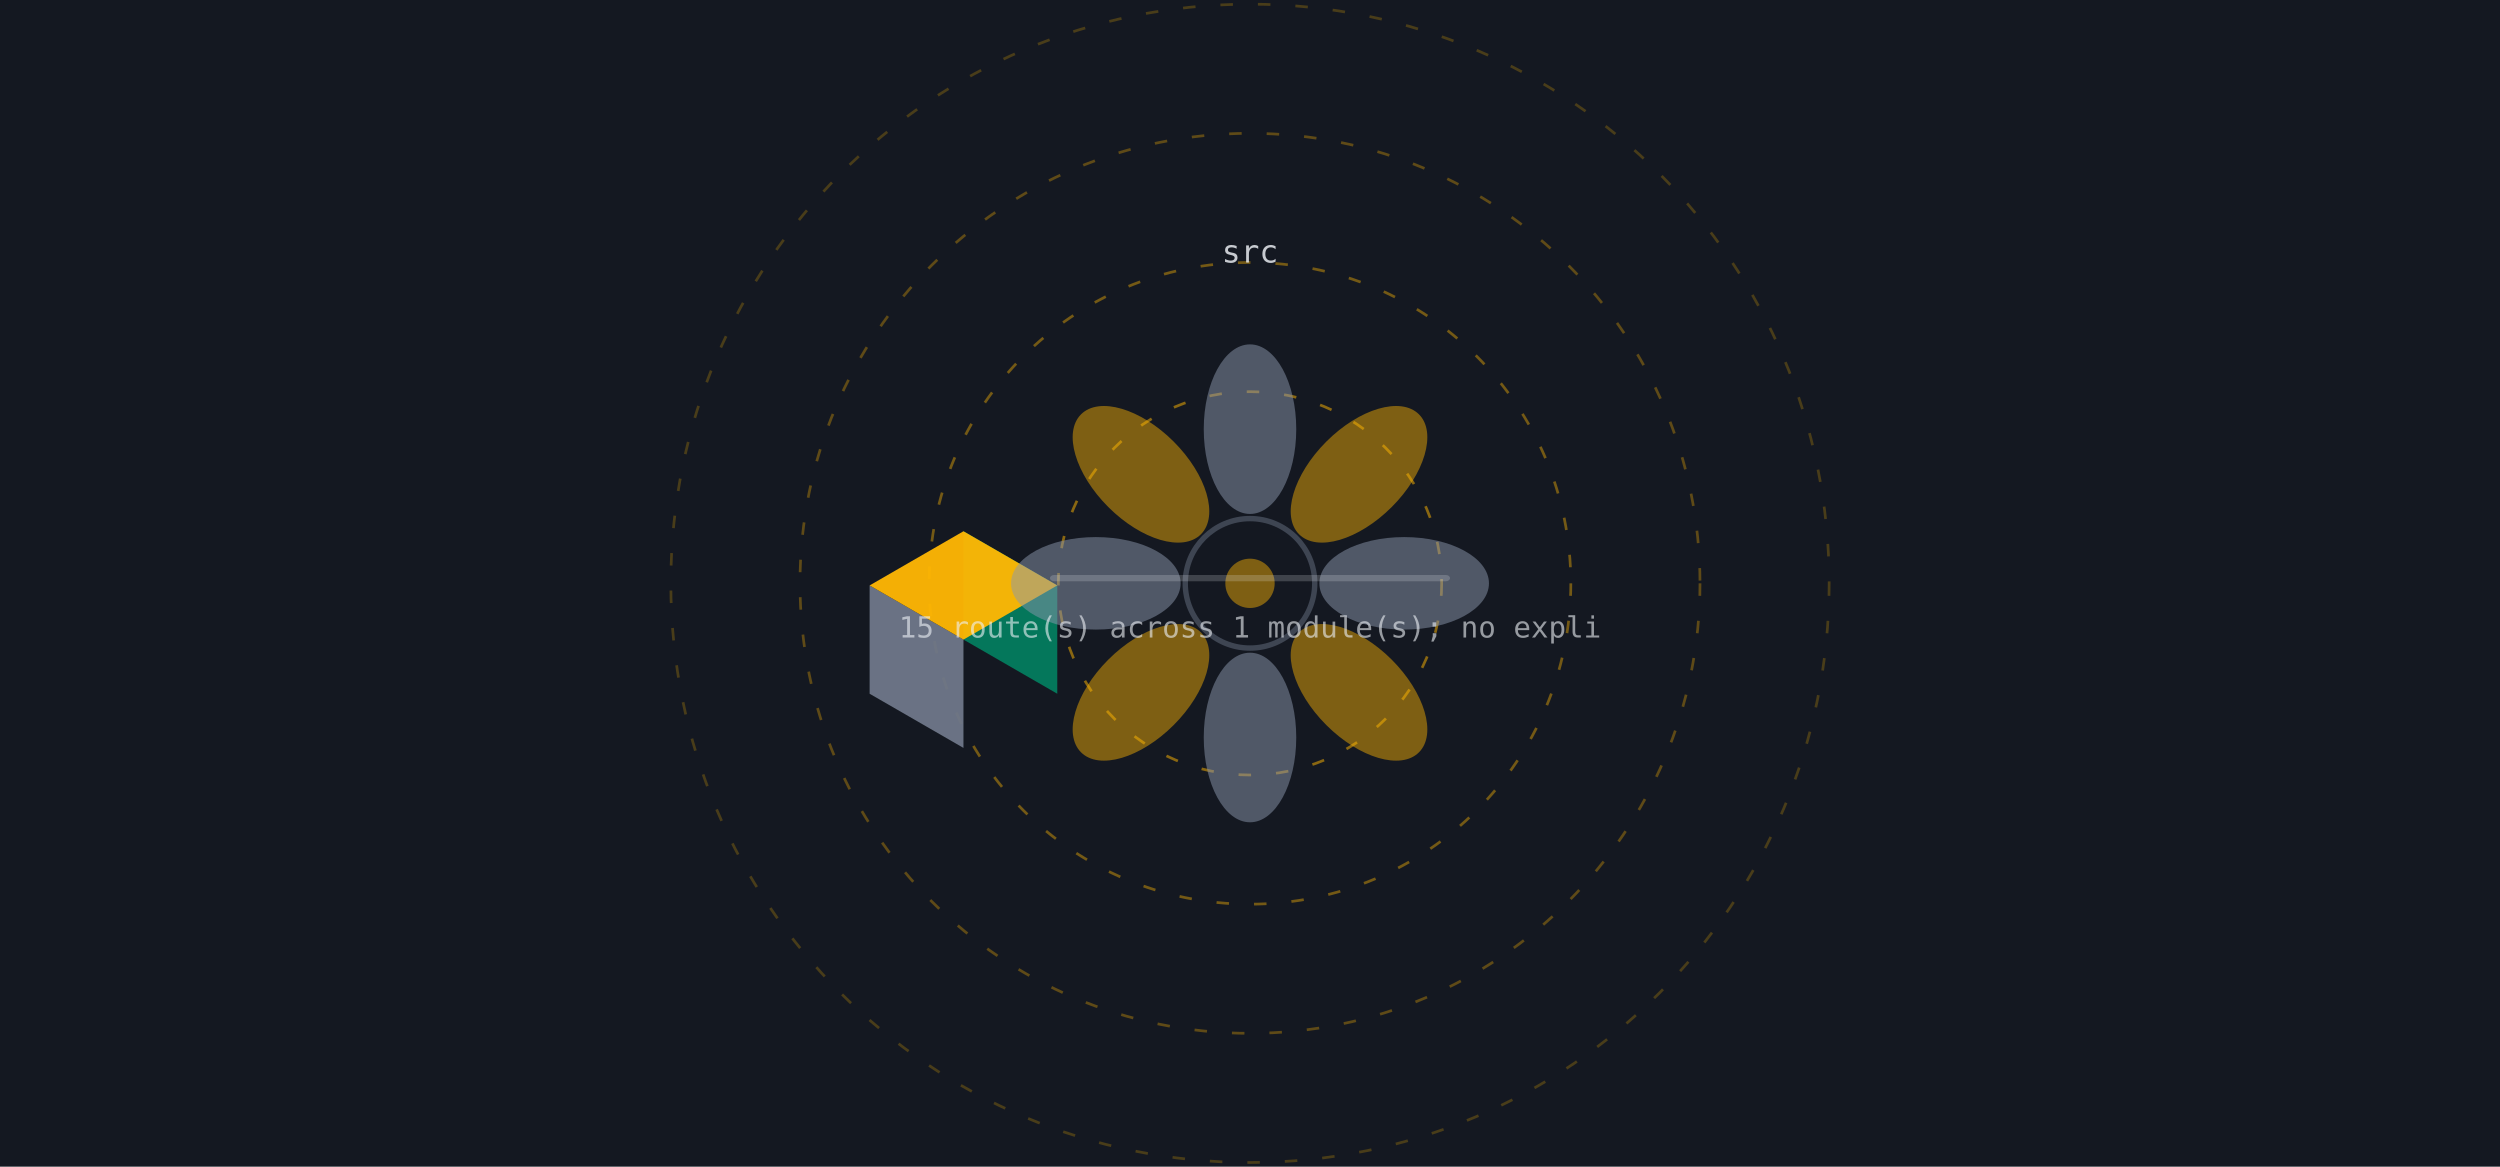
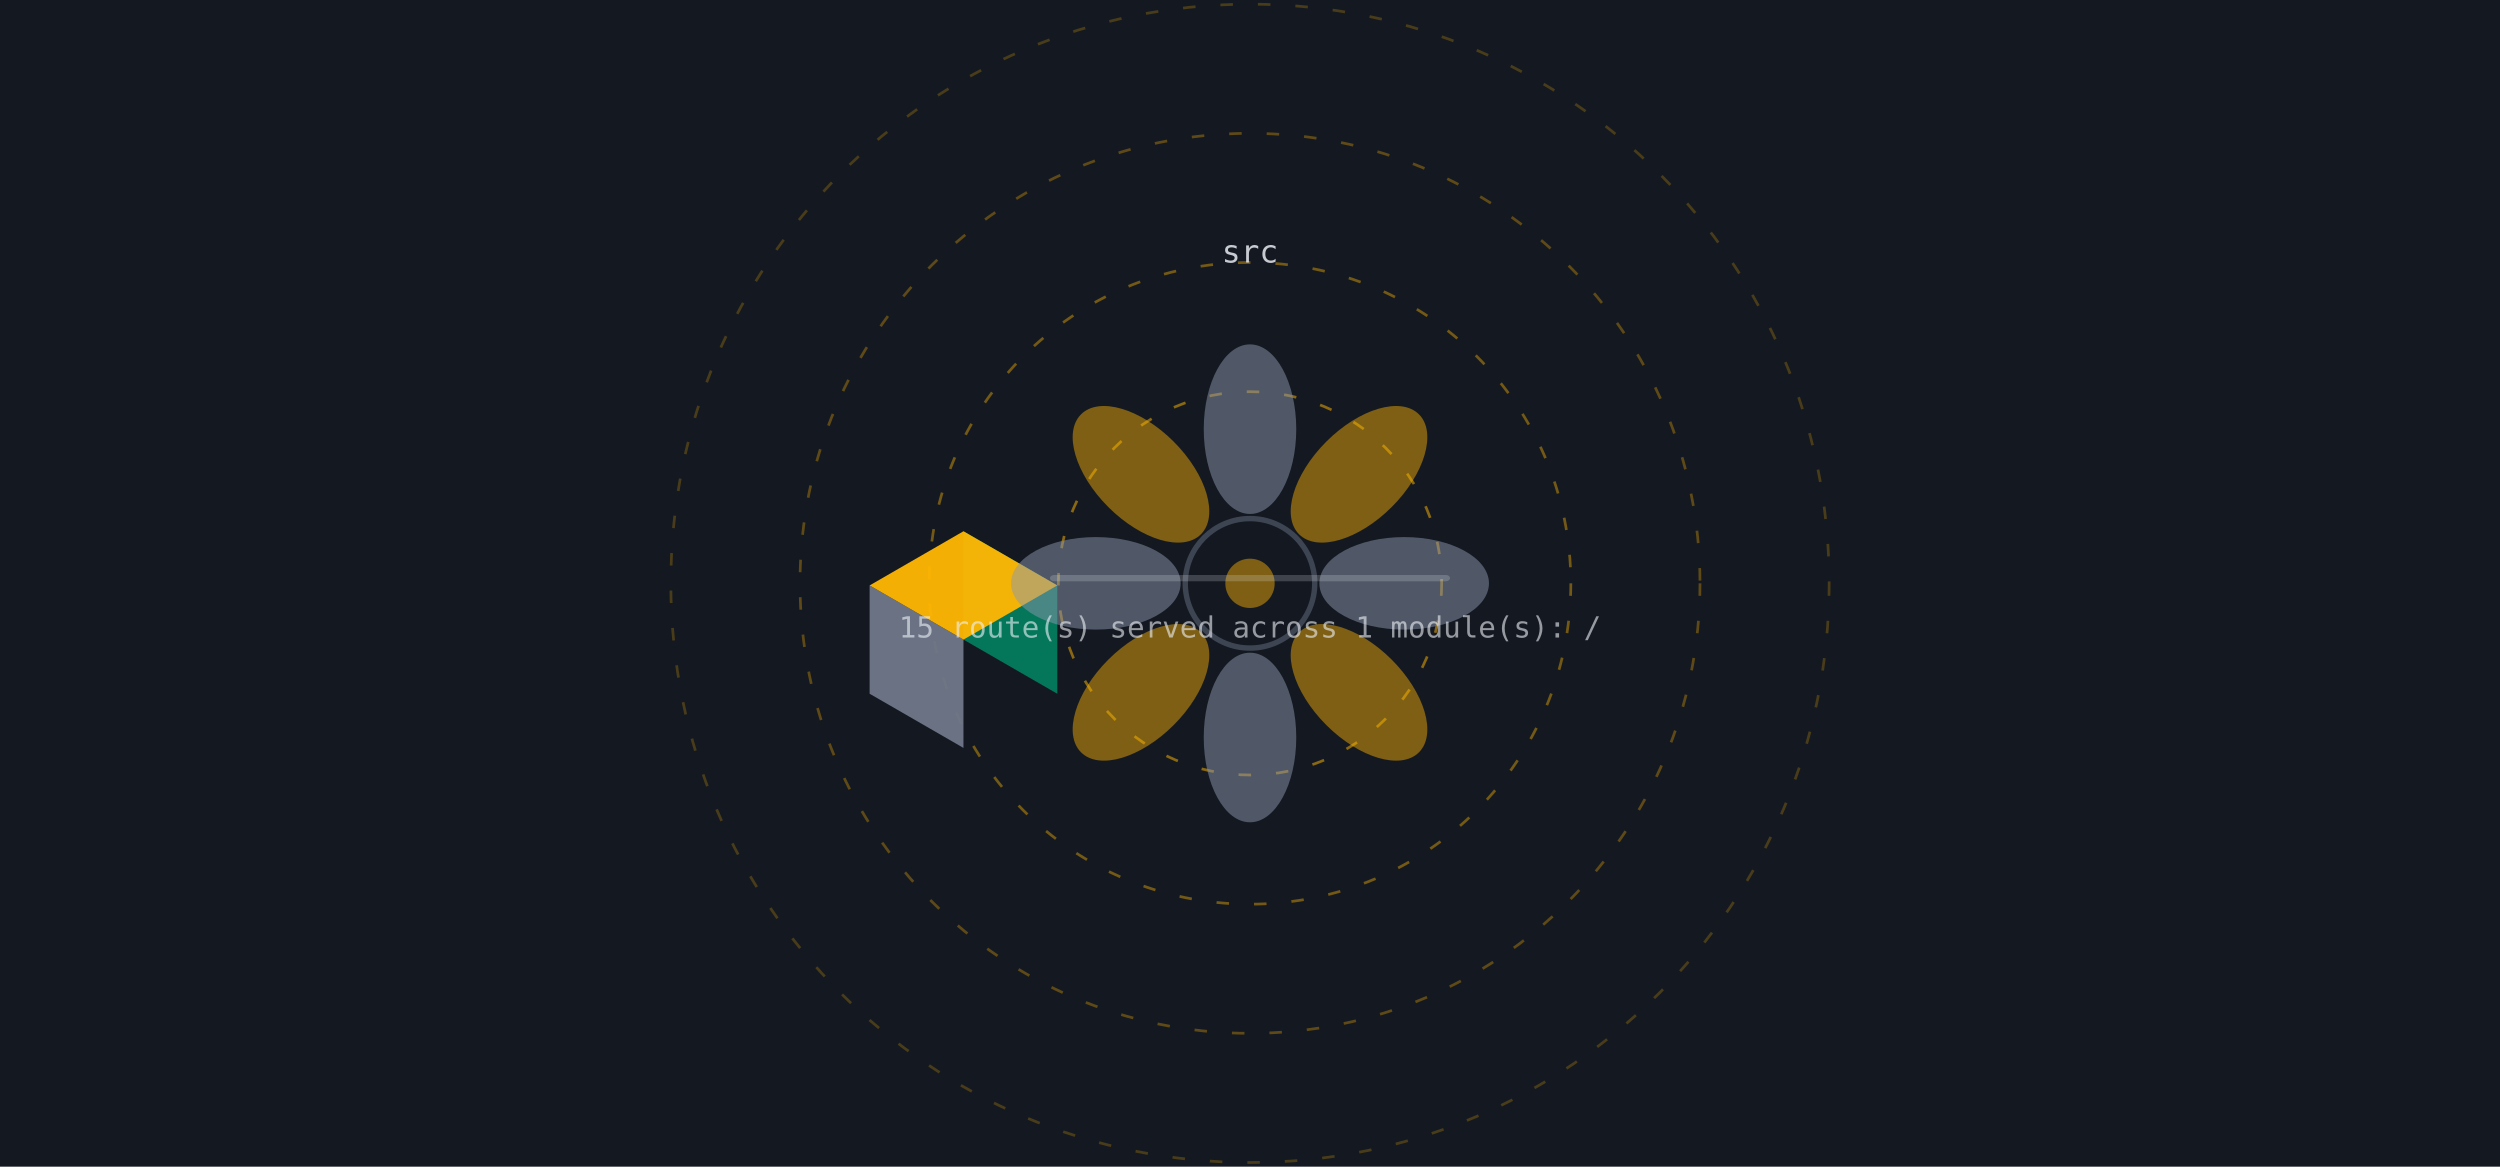
<svg xmlns="http://www.w3.org/2000/svg" viewBox="0 0 1200 560" width="1200" height="560" role="img" aria-label="grokbot-society-website workflow">
  <rect width="1200" height="560" fill="#141821" />
  <defs>
    <linearGradient id="gk" x1="0" y1="0" x2="1" y2="1">
      <stop offset="0%" stop-color="#ffb703" />
      <stop offset="100%" stop-color="#8d99ae" />
    </linearGradient>
  </defs>
  <circle cx="600.00" cy="280.00" r="92.00" fill="none" stroke="rgba(255,183,3,0.500)" stroke-width="1.30" opacity="1.00" stroke-dasharray="6 12" />
  <circle cx="600.00" cy="280.00" r="154.00" fill="none" stroke="rgba(255,183,3,0.410)" stroke-width="1.30" opacity="1.00" stroke-dasharray="6 12" />
  <circle cx="600.00" cy="280.00" r="216.00" fill="none" stroke="rgba(255,183,3,0.320)" stroke-width="1.30" opacity="1.00" stroke-dasharray="6 12" />
  <circle cx="600.00" cy="280.00" r="278.00" fill="none" stroke="rgba(255,183,3,0.230)" stroke-width="1.30" opacity="1.00" stroke-dasharray="6 12" />
  <polygon points="462.46,307.00 507.49,333.00 507.49,281.00 462.46,255.00" fill="#037c5d" opacity="0.95" />
  <polygon points="417.42,333.00 462.46,359.00 462.46,307.00 417.42,281.00" fill="#6e7788" opacity="0.95" />
  <polygon points="462.46,255.00 507.49,281.00 462.46,307.00 417.42,281.00" fill="#ffb703" opacity="0.95" />
  <text x="600" y="126" font-family="ui-monospace,Menlo,monospace" font-size="15" fill="rgba(238,241,246,0.820)" text-anchor="middle">src</text>
  <ellipse cx="600.00" cy="206.00" rx="22.20" ry="40.70" fill="rgba(141,153,174,0.500)" opacity="1.00" transform="rotate(0.0 600.00 206.00)" />
  <ellipse cx="652.33" cy="227.67" rx="22.20" ry="40.70" fill="rgba(255,183,3,0.450)" opacity="1.00" transform="rotate(45.0 652.33 227.67)" />
  <ellipse cx="674.00" cy="280.00" rx="22.20" ry="40.70" fill="rgba(141,153,174,0.500)" opacity="1.00" transform="rotate(90.0 674.00 280.00)" />
  <ellipse cx="652.33" cy="332.33" rx="22.20" ry="40.70" fill="rgba(255,183,3,0.450)" opacity="1.00" transform="rotate(135.0 652.33 332.33)" />
  <ellipse cx="600.00" cy="354.00" rx="22.20" ry="40.70" fill="rgba(141,153,174,0.500)" opacity="1.00" transform="rotate(180.0 600.00 354.00)" />
  <ellipse cx="547.67" cy="332.33" rx="22.20" ry="40.70" fill="rgba(255,183,3,0.450)" opacity="1.00" transform="rotate(225.0 547.67 332.33)" />
  <ellipse cx="526.00" cy="280.00" rx="22.20" ry="40.70" fill="rgba(141,153,174,0.500)" opacity="1.00" transform="rotate(270.0 526.00 280.00)" />
  <ellipse cx="547.67" cy="227.67" rx="22.20" ry="40.70" fill="rgba(255,183,3,0.450)" opacity="1.00" transform="rotate(315.0 547.67 227.67)" />
  <circle cx="600.00" cy="280.00" r="31.08" fill="none" stroke="rgba(141,153,174,0.500)" stroke-width="2.59" opacity="0.70" />
  <circle cx="600.00" cy="280.00" r="11.84" fill="rgba(255,183,3,0.450)" opacity="1.00" />
  <rect x="504.00" y="276.00" width="192.00" height="3.00" rx="2.00" fill="rgba(238,241,246,0.200)" opacity="1.00" />
-   <text x="600" y="306" font-family="ui-monospace,Menlo,monospace" font-size="14" fill="rgba(238,241,246,0.600)" text-anchor="middle">15 route(s) across 1 module(s); no expli</text>
+   <text x="600" y="306" font-family="ui-monospace,Menlo,monospace" font-size="14" fill="rgba(238,241,246,0.600)" text-anchor="middle">15 route(s) served across 1 module(s): /</text>
</svg>
